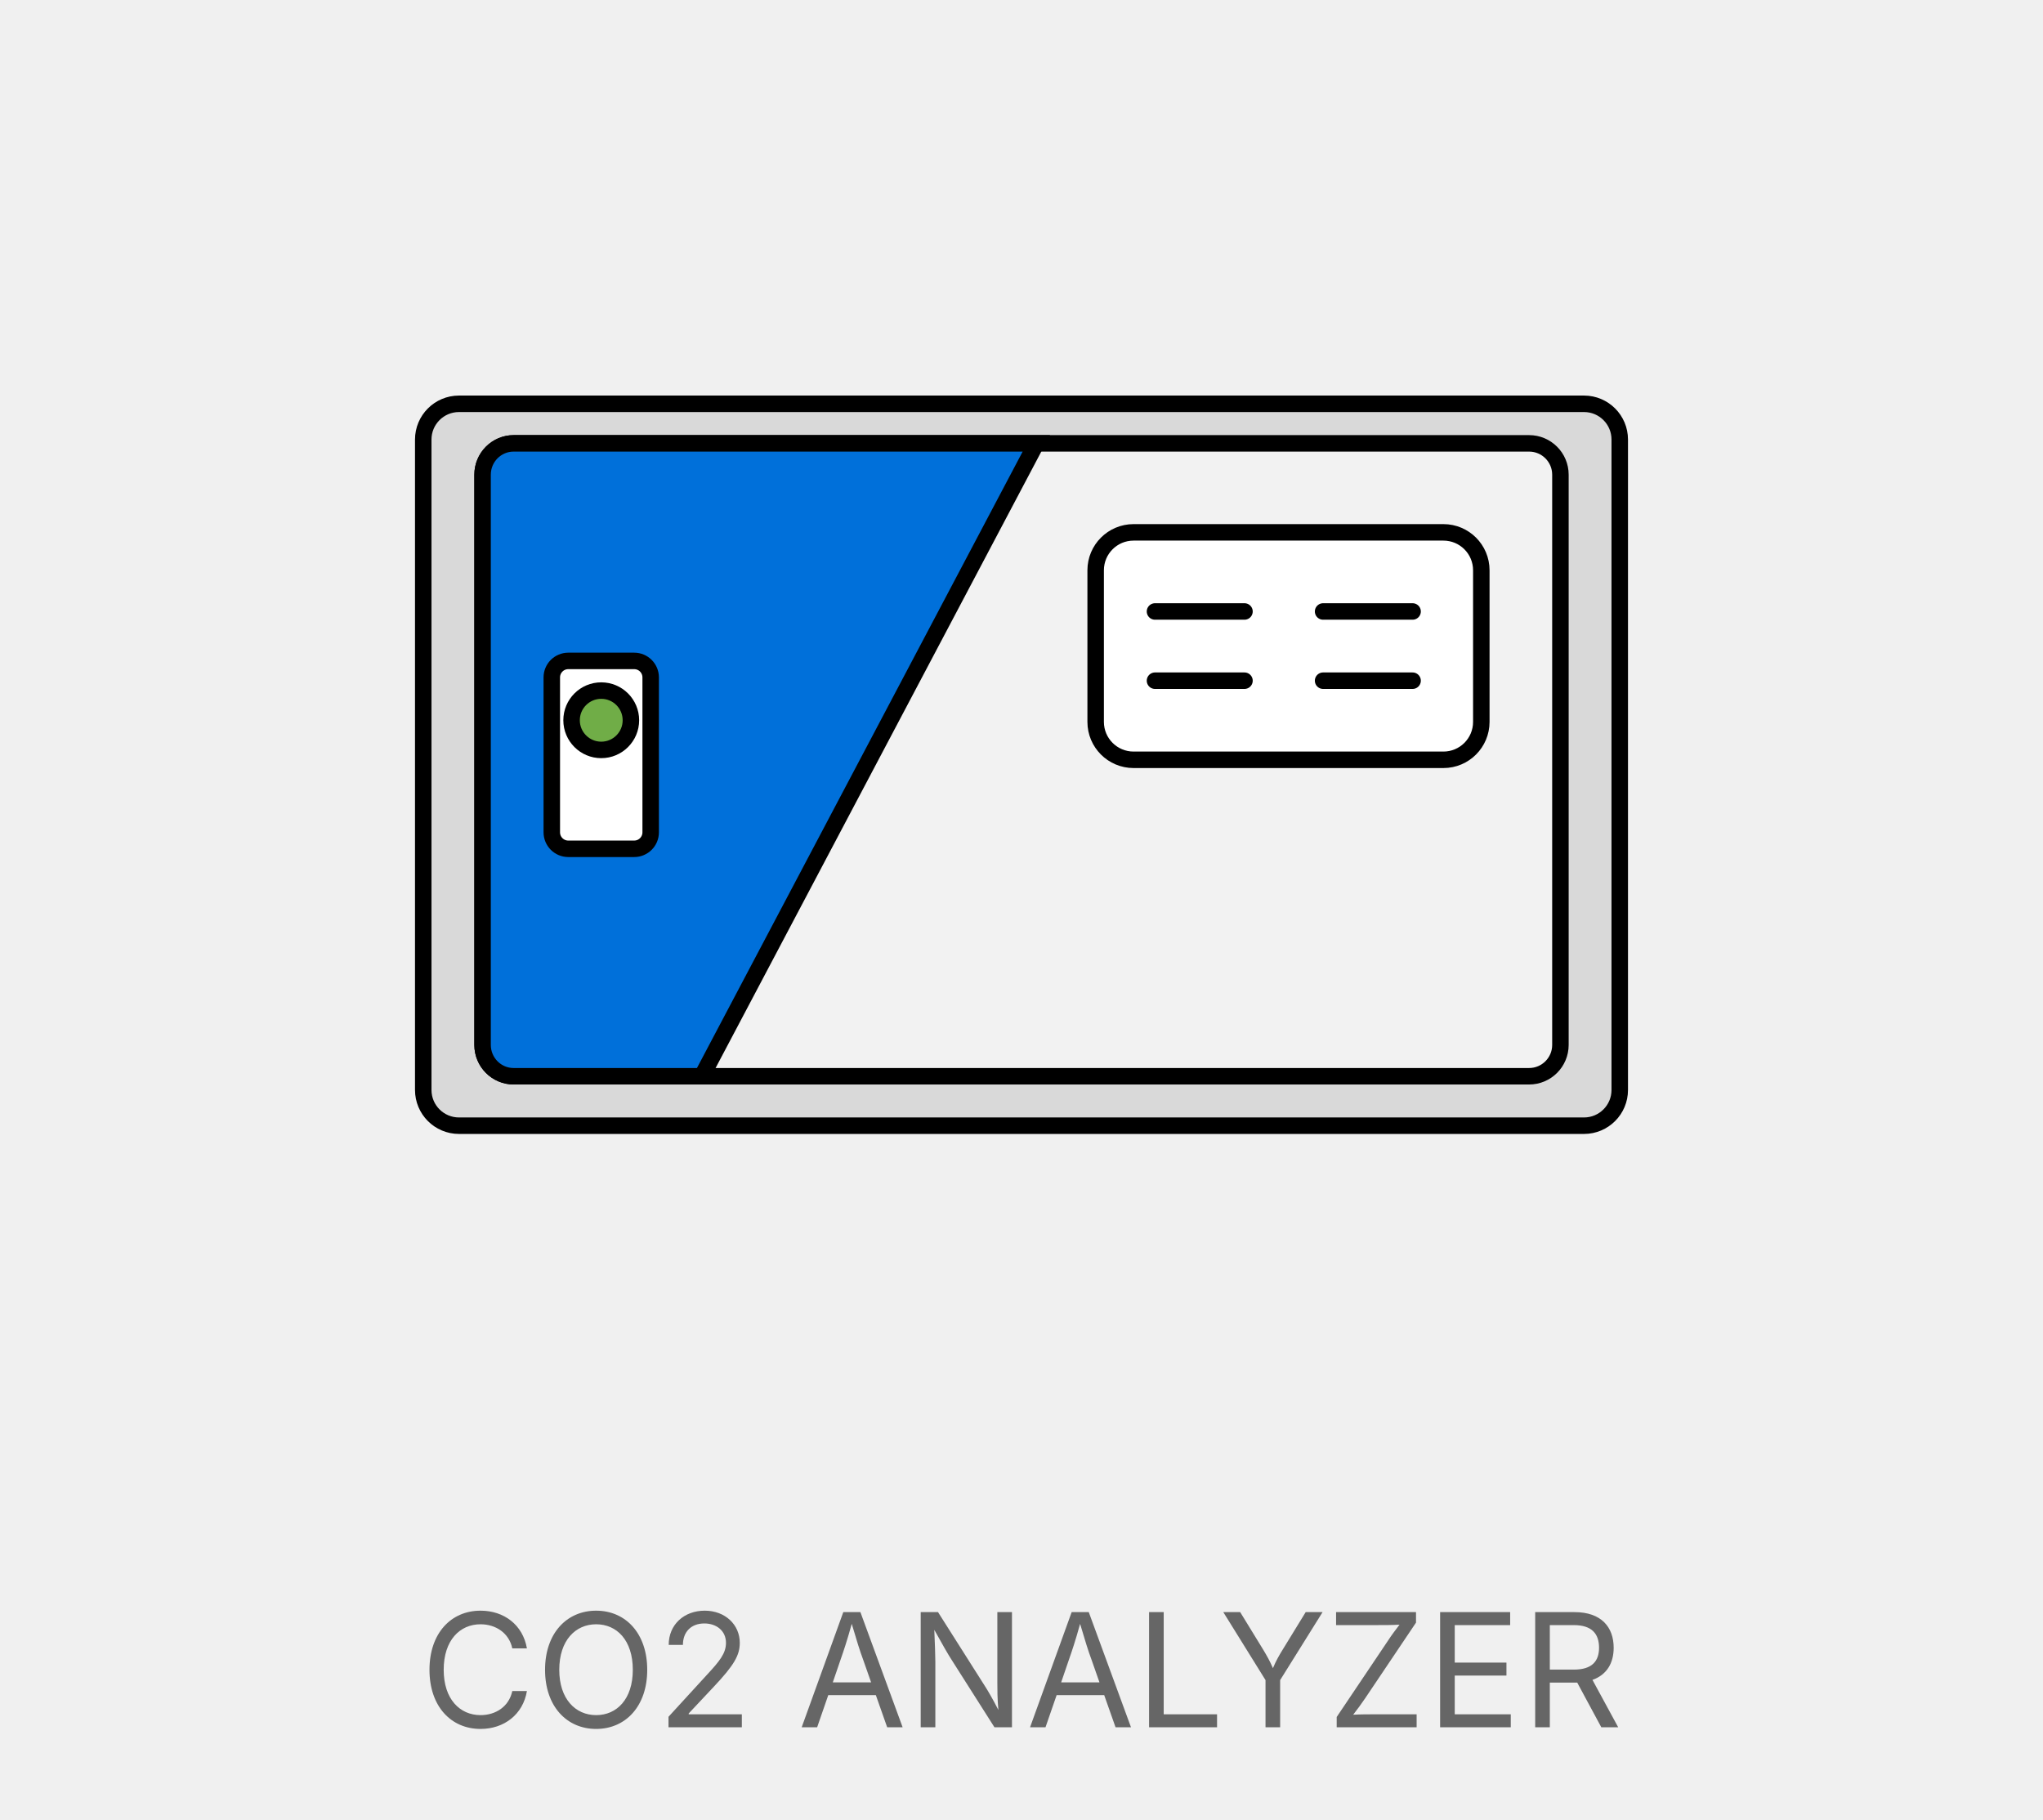
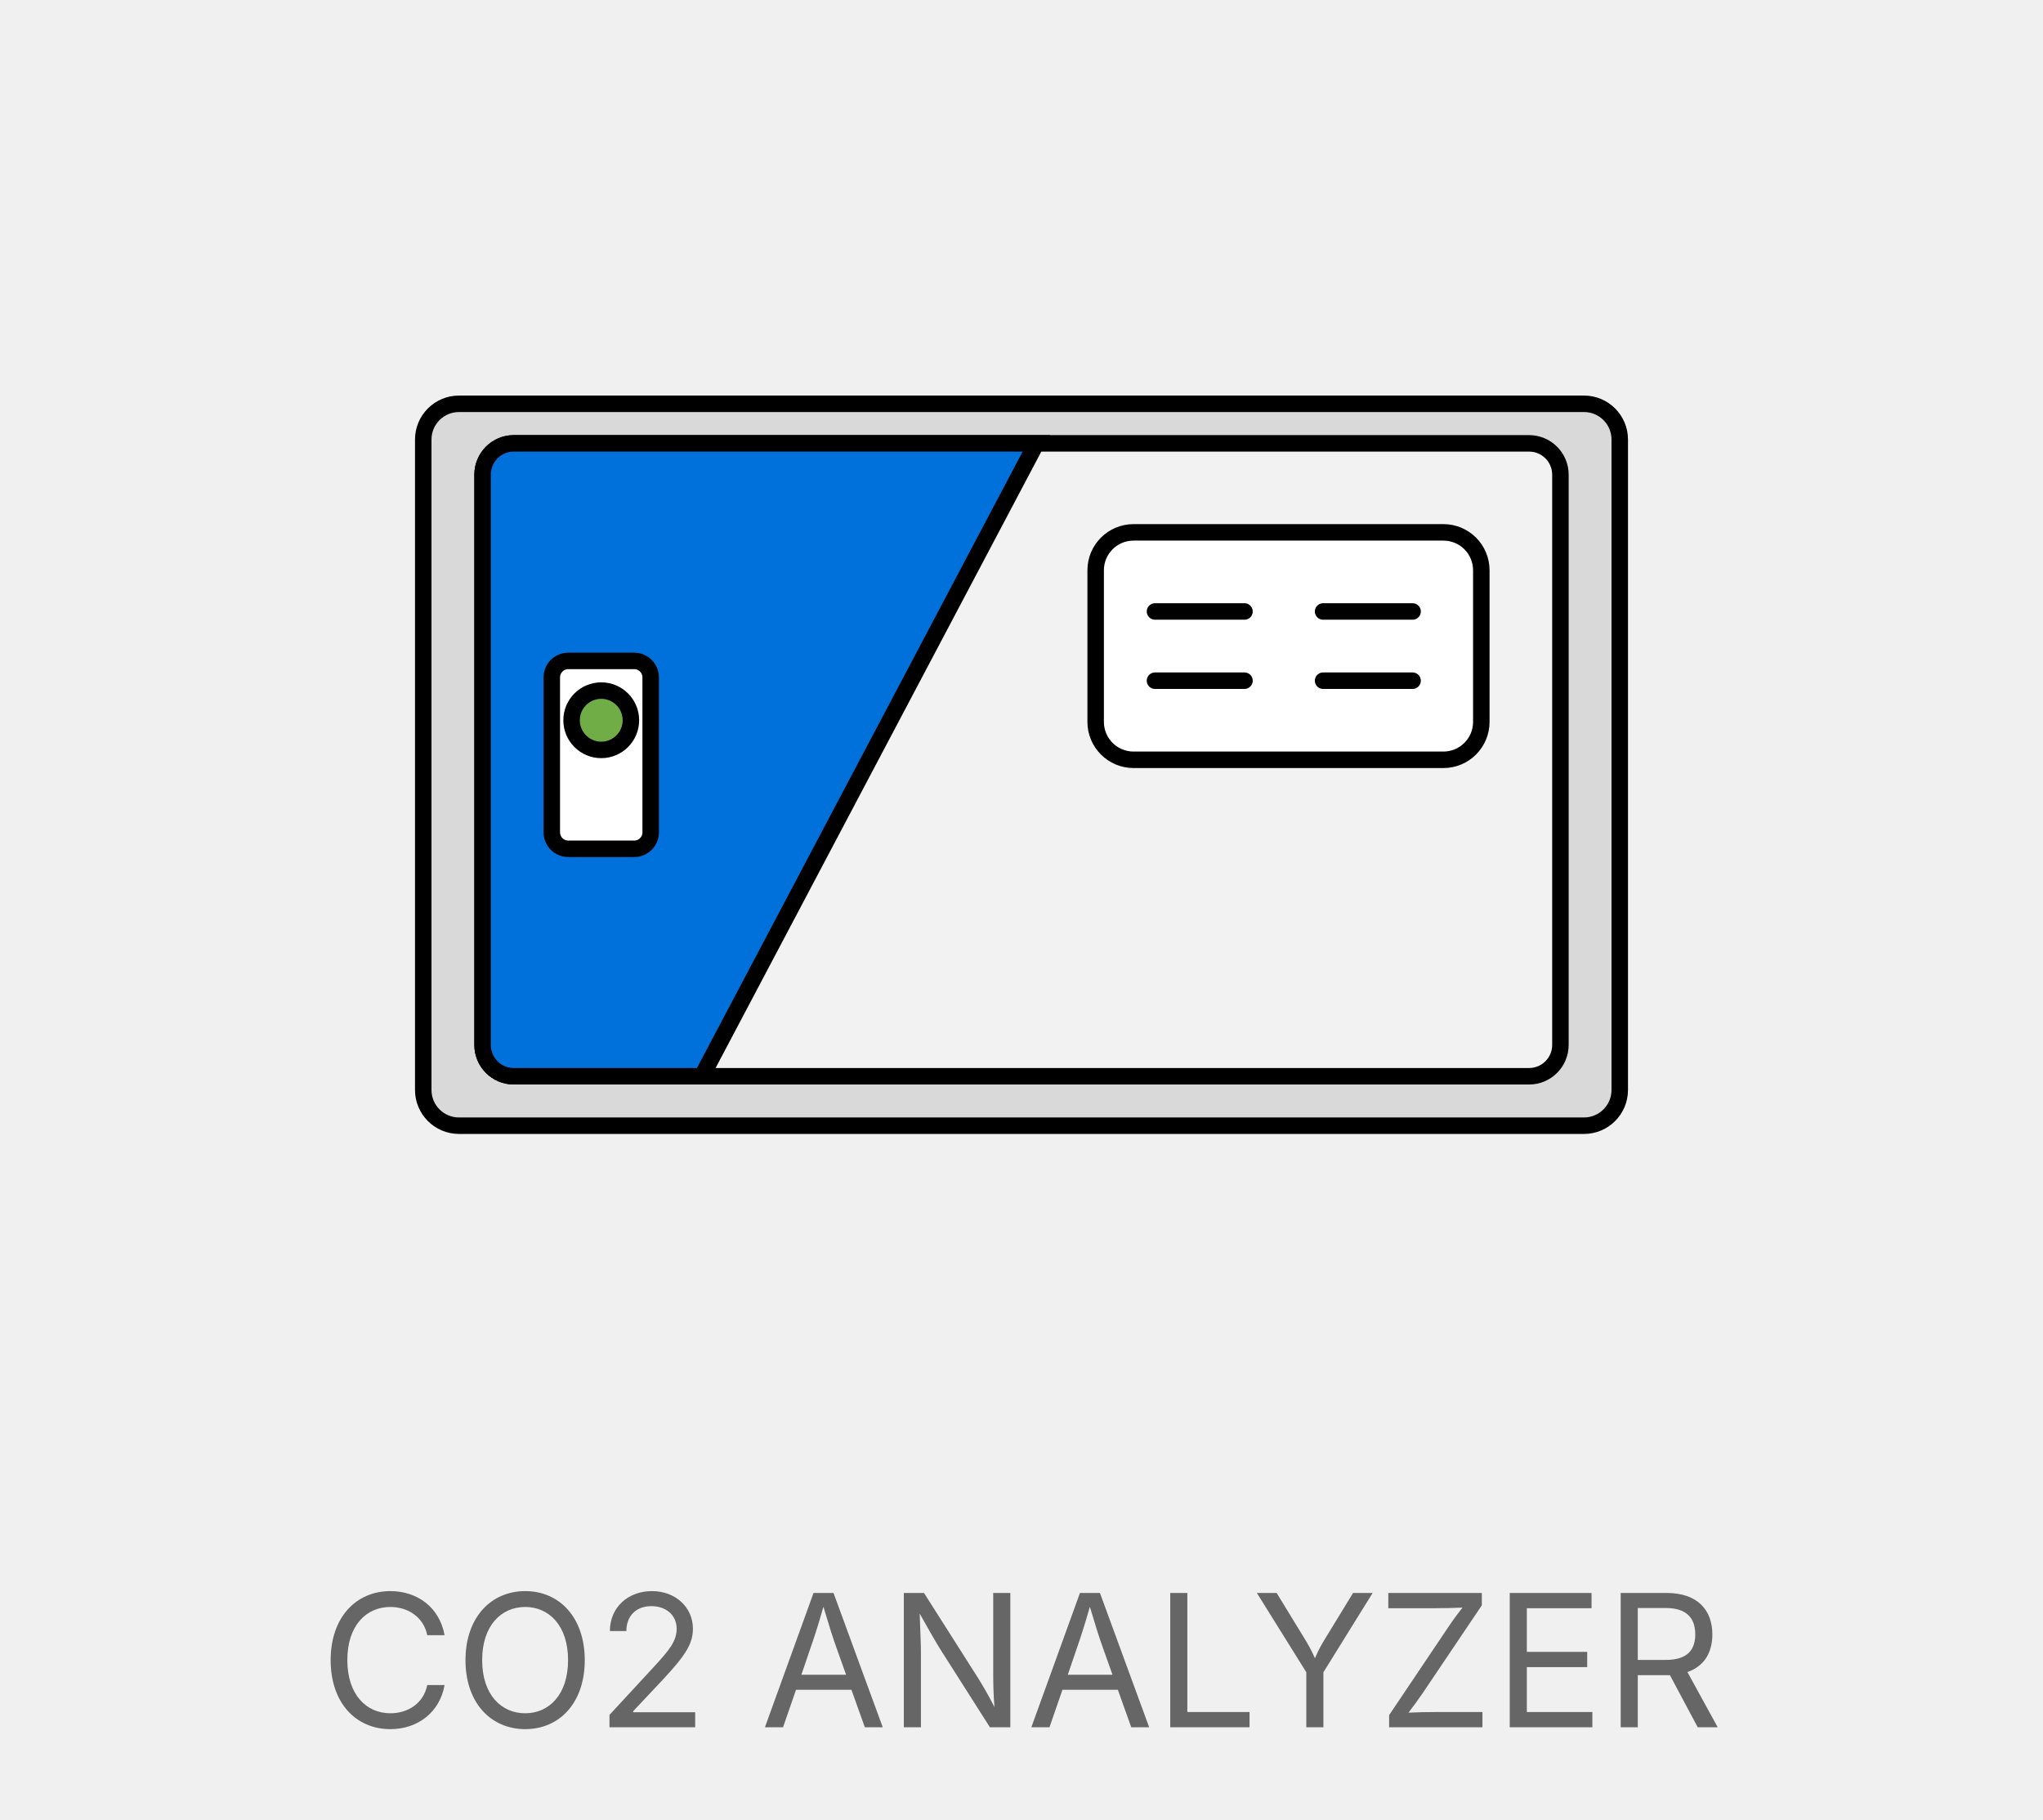
<svg xmlns="http://www.w3.org/2000/svg" width="130.25px" height="116px" overflow="hidden" viewBox="-19 -29.125 130.25 138">
  <rect id="bounding-box" x="-19" y="-29.125" width="130.25" height="116" fill="none" pointer-events="all" />
  <g id="svg_scaling_group" transform="scale(0.7499985)">
    <g transform="translate(-242 -413)">
      <path d="M243 418.613C243 416.618 244.618 415 246.613 415L360.387 415C362.382 415 364 416.618 364 418.613L364 484.387C364 486.382 362.382 488 360.387 488L246.613 488C244.618 488 243 486.382 243 484.387Z" stroke="#000000" stroke-width="1.667" stroke-miterlimit="8" fill="#D9D9D9" fill-rule="evenodd" />
      <path d="M249 422.168C249 420.418 250.418 419 252.168 419L354.832 419C356.582 419 358 420.418 358 422.168L358 479.832C358 481.582 356.582 483 354.832 483L252.168 483C250.418 483 249 481.582 249 479.832Z" stroke="#000000" stroke-width="1.667" stroke-miterlimit="8" fill="#F2F2F2" fill-rule="evenodd" />
      <path d="M252.138 419 305 419 271.181 483 252.138 483C250.405 483 249 481.582 249 479.832L249 422.168C249 420.418 250.405 419 252.138 419Z" stroke="#000000" stroke-width="1.667" stroke-miterlimit="8" fill="#0070DA" fill-rule="evenodd" />
      <path d="M311 431.833C311 429.716 312.716 428 314.833 428L346.167 428C348.284 428 350 429.716 350 431.833L350 447.167C350 449.284 348.284 451 346.167 451L314.833 451C312.716 451 311 449.284 311 447.167Z" stroke="#000000" stroke-width="1.667" stroke-miterlimit="8" fill="#FFFFFF" fill-rule="evenodd" />
      <path d="M317 436 326.05 436" stroke="#000000" stroke-width="1.667" stroke-linecap="round" stroke-linejoin="round" stroke-miterlimit="10" fill="none" fill-rule="evenodd" />
      <path d="M334 436 343.05 436" stroke="#000000" stroke-width="1.667" stroke-linecap="round" stroke-linejoin="round" stroke-miterlimit="10" fill="none" fill-rule="evenodd" />
      <path d="M317 443 326.05 443" stroke="#000000" stroke-width="1.667" stroke-linecap="round" stroke-linejoin="round" stroke-miterlimit="10" fill="none" fill-rule="evenodd" />
      <path d="M334 443 343.05 443" stroke="#000000" stroke-width="1.667" stroke-linecap="round" stroke-linejoin="round" stroke-miterlimit="10" fill="none" fill-rule="evenodd" />
      <path d="M256 442.667C256 441.746 256.746 441 257.667 441L264.333 441C265.254 441 266 441.746 266 442.667L266 458.333C266 459.254 265.254 460 264.333 460L257.667 460C256.746 460 256 459.254 256 458.333Z" stroke="#000000" stroke-width="1.667" stroke-miterlimit="8" fill="#FFFFFF" fill-rule="evenodd" />
      <path d="M258 447C258 445.343 259.343 444 261 444 262.657 444 264 445.343 264 447 264 448.657 262.657 450 261 450 259.343 450 258 448.657 258 447Z" stroke="#000000" stroke-width="1.667" stroke-miterlimit="8" fill="#70AD47" fill-rule="evenodd" />
    </g>
  </g>
-   <text x="46.125" y="101.875" text-anchor="middle" font-family="-apple-system, BlinkMacSystemFont, sans-serif" font-size="12" fill="#666666" data-labeled="true">CO2 ANALYZER</text>
+   <text x="46.125" y="101.875" text-anchor="middle" font-family="-apple-system, BlinkMacSystemFont, sans-serif" font-size="14" fill="#666666" data-labeled="true">CO2 ANALYZER</text>
</svg>
